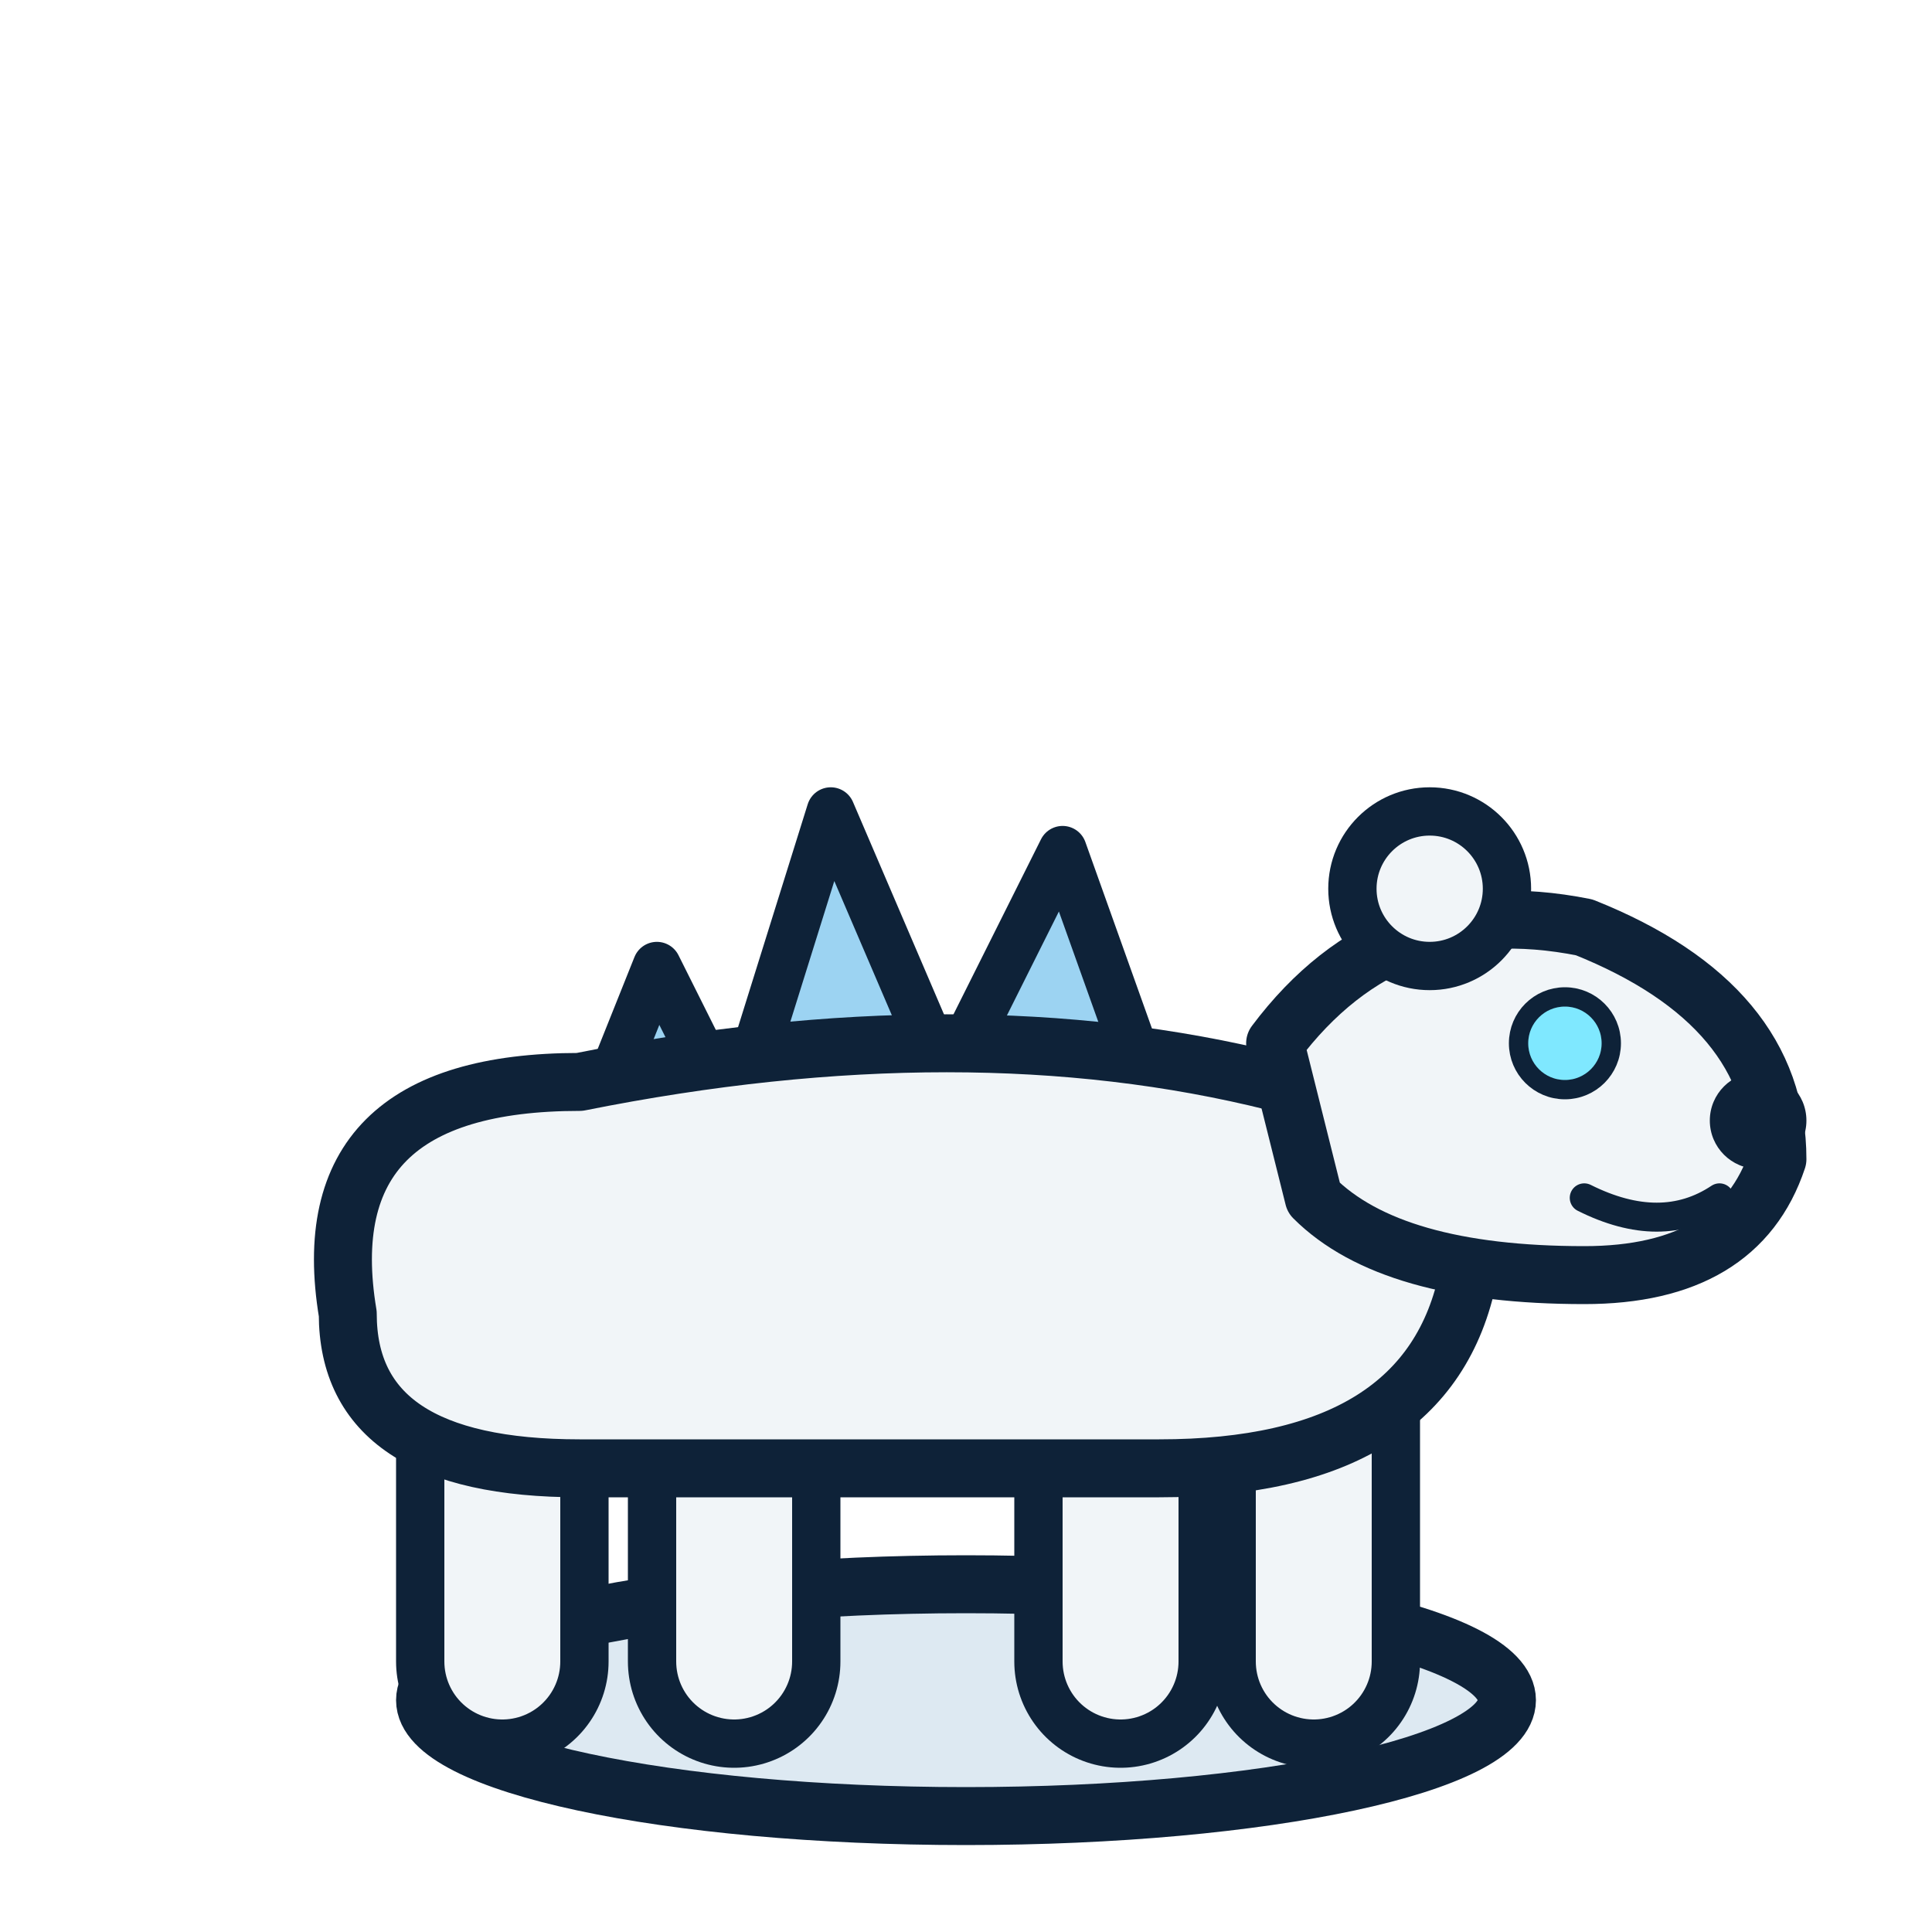
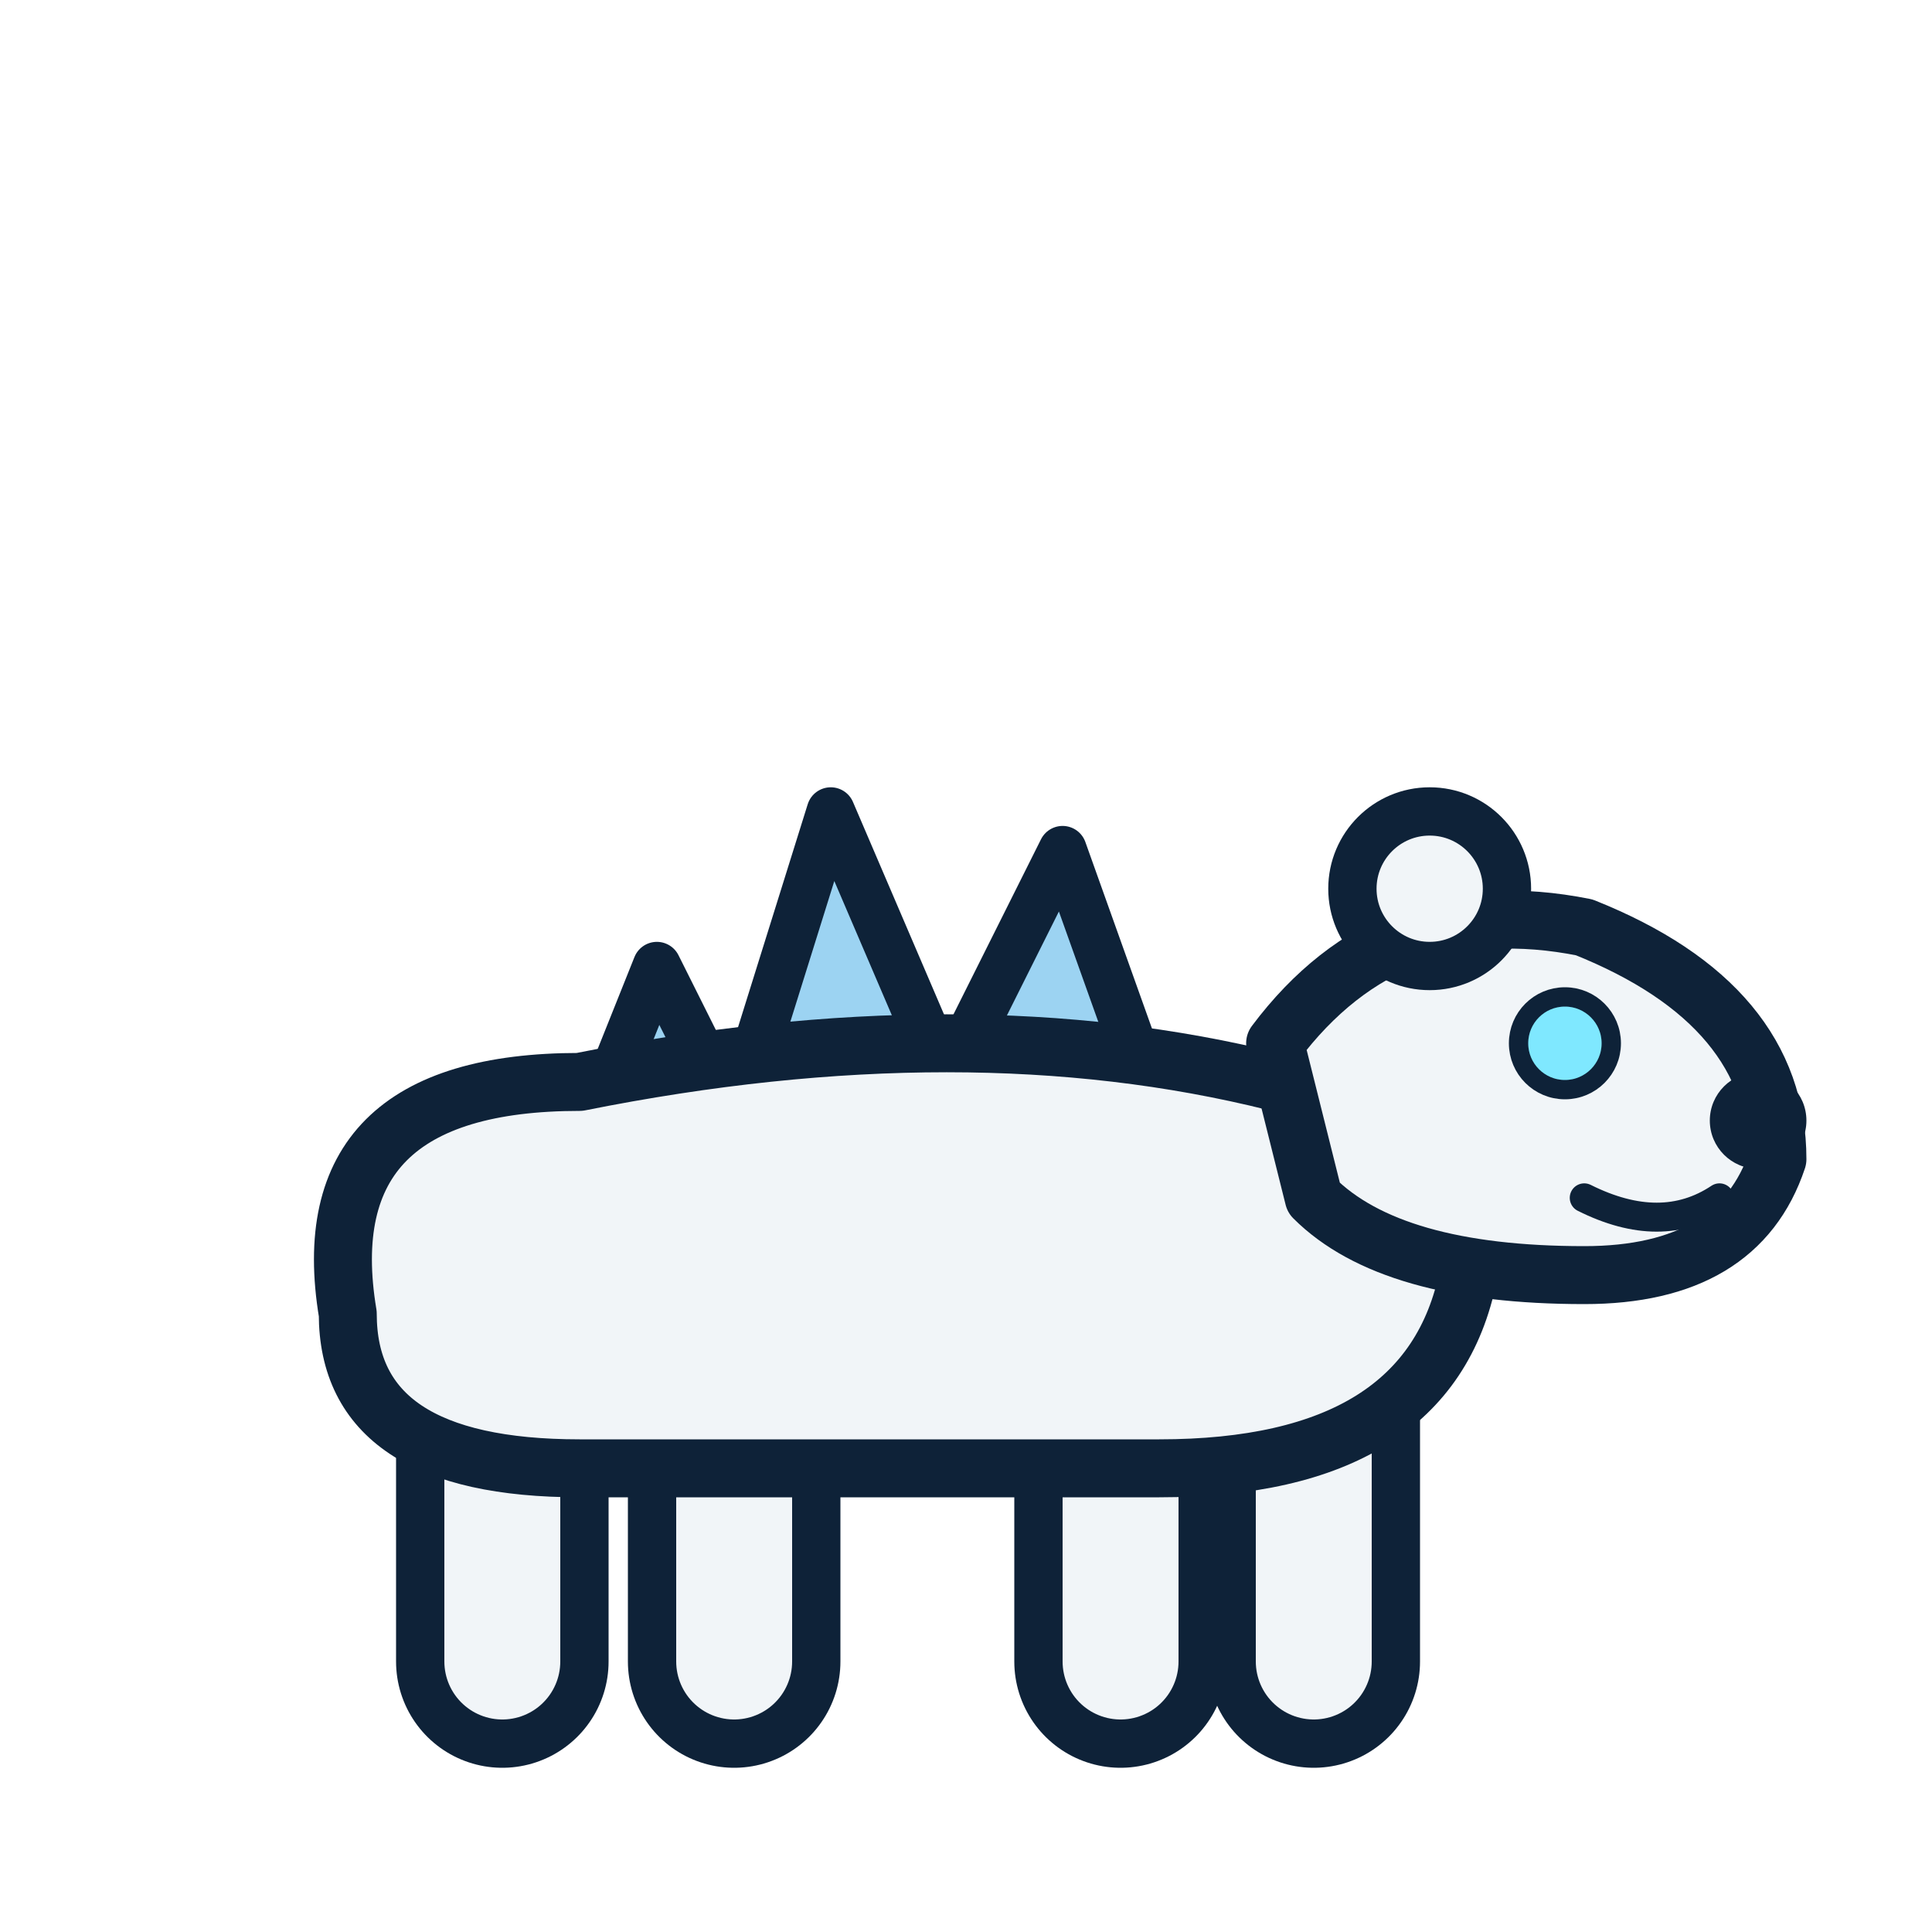
<svg xmlns="http://www.w3.org/2000/svg" viewBox="0 0 100 100">
-   <ellipse cx="50" cy="88" rx="28" ry="6" fill="#dde9f2" stroke="#0e2238" stroke-width="3" />
  <path d="M30 60 L34 50 L38 58 L43 42 L49 56 L55 44 L60 58" fill="#9cd3f2" stroke="#0e2238" stroke-width="2.5" stroke-linejoin="round" />
  <path d="M26 86 V70 M38 86 V72 M58 86 V72 M68 86 V70" stroke="#0e2238" stroke-width="11" stroke-linecap="round" />
  <path d="M26 86 V70 M38 86 V72 M58 86 V72 M68 86 V70" stroke="#f1f5f8" stroke-width="6" stroke-linecap="round" />
  <path d="M18 68 Q16 56 30 56 Q50 52 66 56 Q74 58 76 66 Q74 76 60 76 H30 Q18 76 18 68 Z" fill="#f1f5f8" stroke="#0e2238" stroke-width="3" stroke-linejoin="round" />
  <path d="M66 54 Q72 46 82 48 Q92 52 92 60 Q90 66 82 66 Q72 66 68 62 Z" fill="#f1f5f8" stroke="#0e2238" stroke-width="3" stroke-linejoin="round" />
  <circle cx="74" cy="46" r="4" fill="#f1f5f8" stroke="#0e2238" stroke-width="2.5" />
  <circle cx="91" cy="58" r="2.5" fill="#0e2238" />
  <circle cx="81" cy="54" r="2.4" fill="#7fe8ff" stroke="#0e2238" stroke-width="1" />
  <path d="M82 62 Q86 64 89 62" fill="none" stroke="#0e2238" stroke-width="1.5" stroke-linecap="round" />
</svg>
